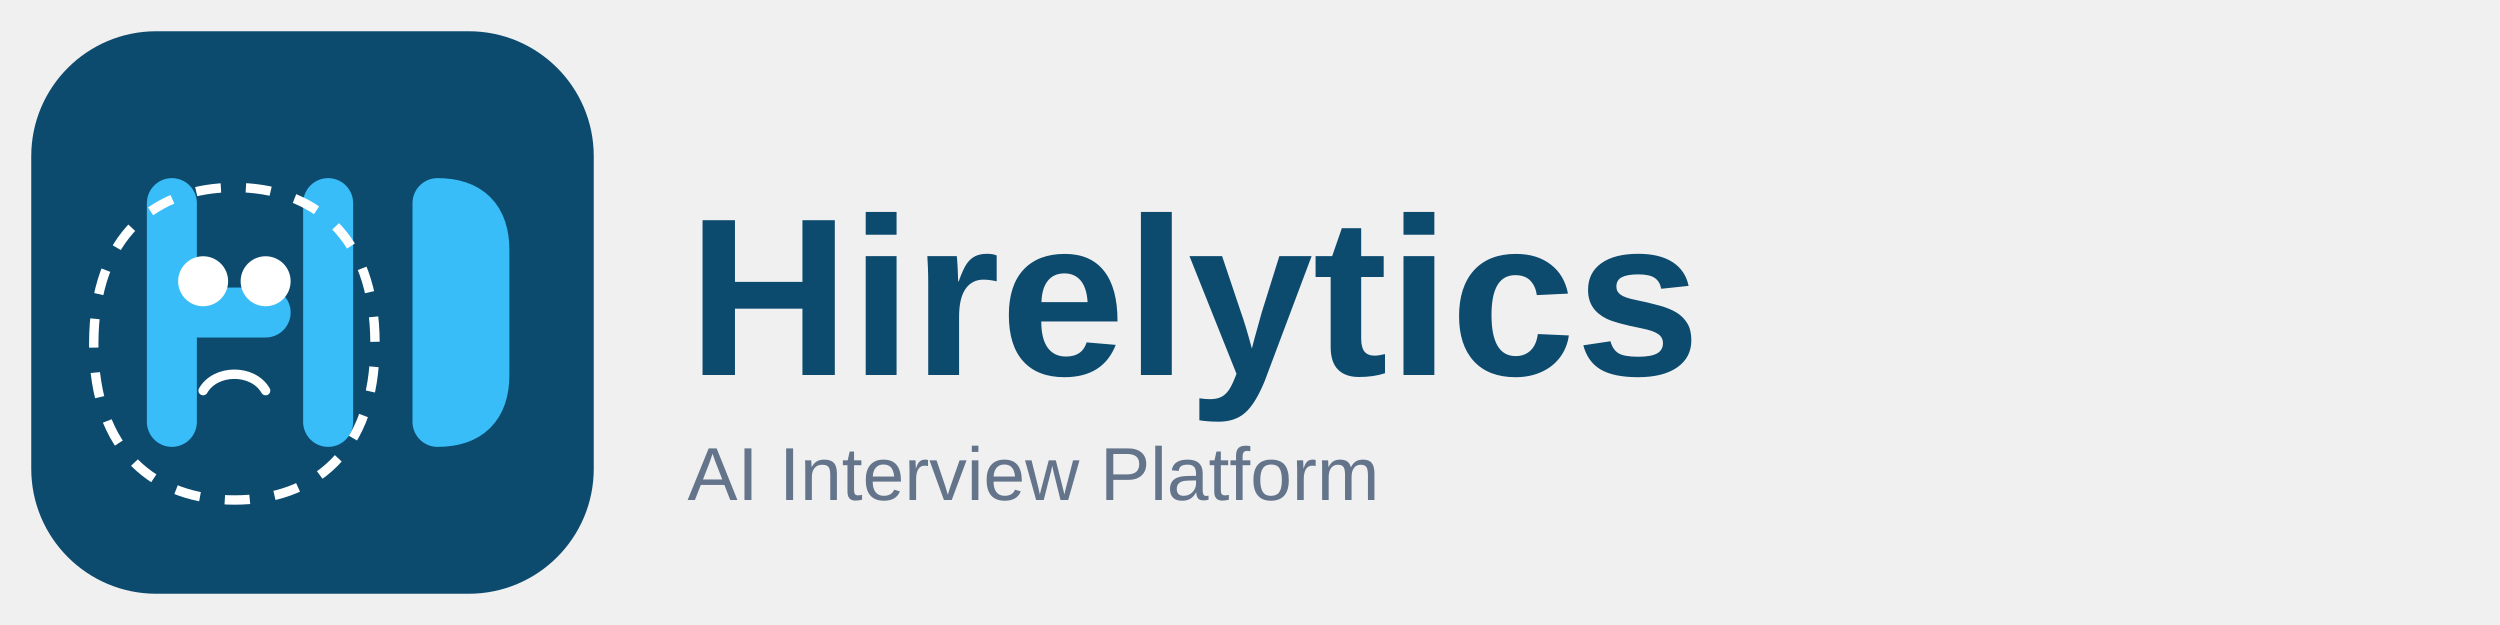
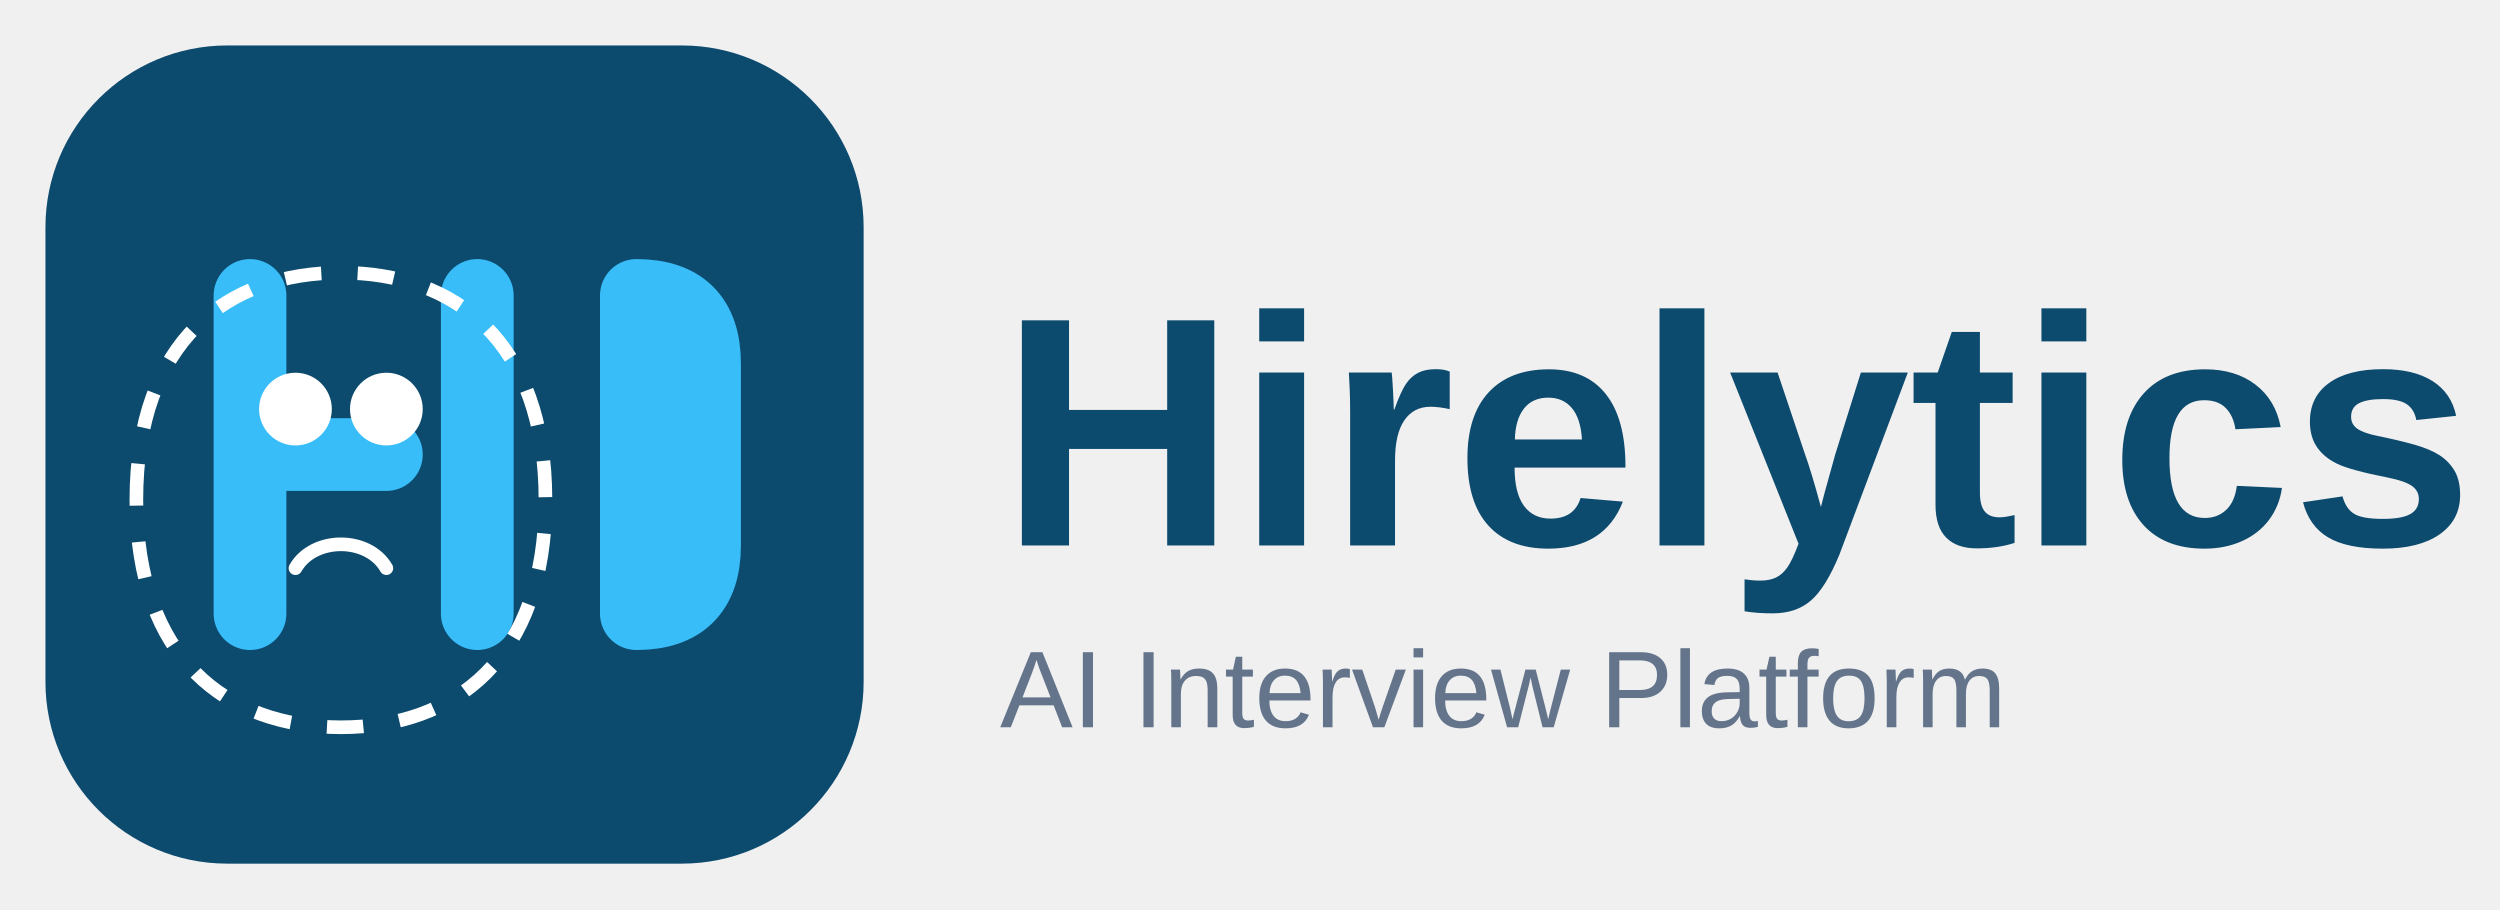
- <svg xmlns="http://www.w3.org/2000/svg" viewBox="0 0 800 200" fill="none">
+ <svg xmlns="http://www.w3.org/2000/svg" viewBox="0 0 550 200" fill="none">
  <rect x="10" y="10" width="180" height="180" rx="40" fill="#0C4A6E" />
  <path d="M55 65v70M55 100h30M105 65v70M140 65v70M140 65c10 0 15 5 15 15v40c0 10-5 15-15 15" stroke="#38BDF8" stroke-width="16" stroke-linecap="round" stroke-linejoin="round" />
  <path d="M30 110c0-35 20-50 45-50s45 15 45 50-20 50-45 50-45-15-45-50z" stroke="#FFFFFF" stroke-width="3" stroke-dasharray="8 8" />
  <circle cx="65" cy="90" r="8" fill="#FFFFFF" />
  <circle cx="85" cy="90" r="8" fill="#FFFFFF" />
  <path d="M65 125c4-7 16-7 20 0" stroke="#FFFFFF" stroke-width="3" stroke-linecap="round" />
  <text x="220" y="120" font-family="Arial, sans-serif" font-weight="700" font-size="72" fill="#0C4A6E">Hirelytics</text>
  <text x="220" y="160" font-family="Arial, sans-serif" font-weight="400" font-size="24" fill="#64748B">AI Interview Platform</text>
</svg>
